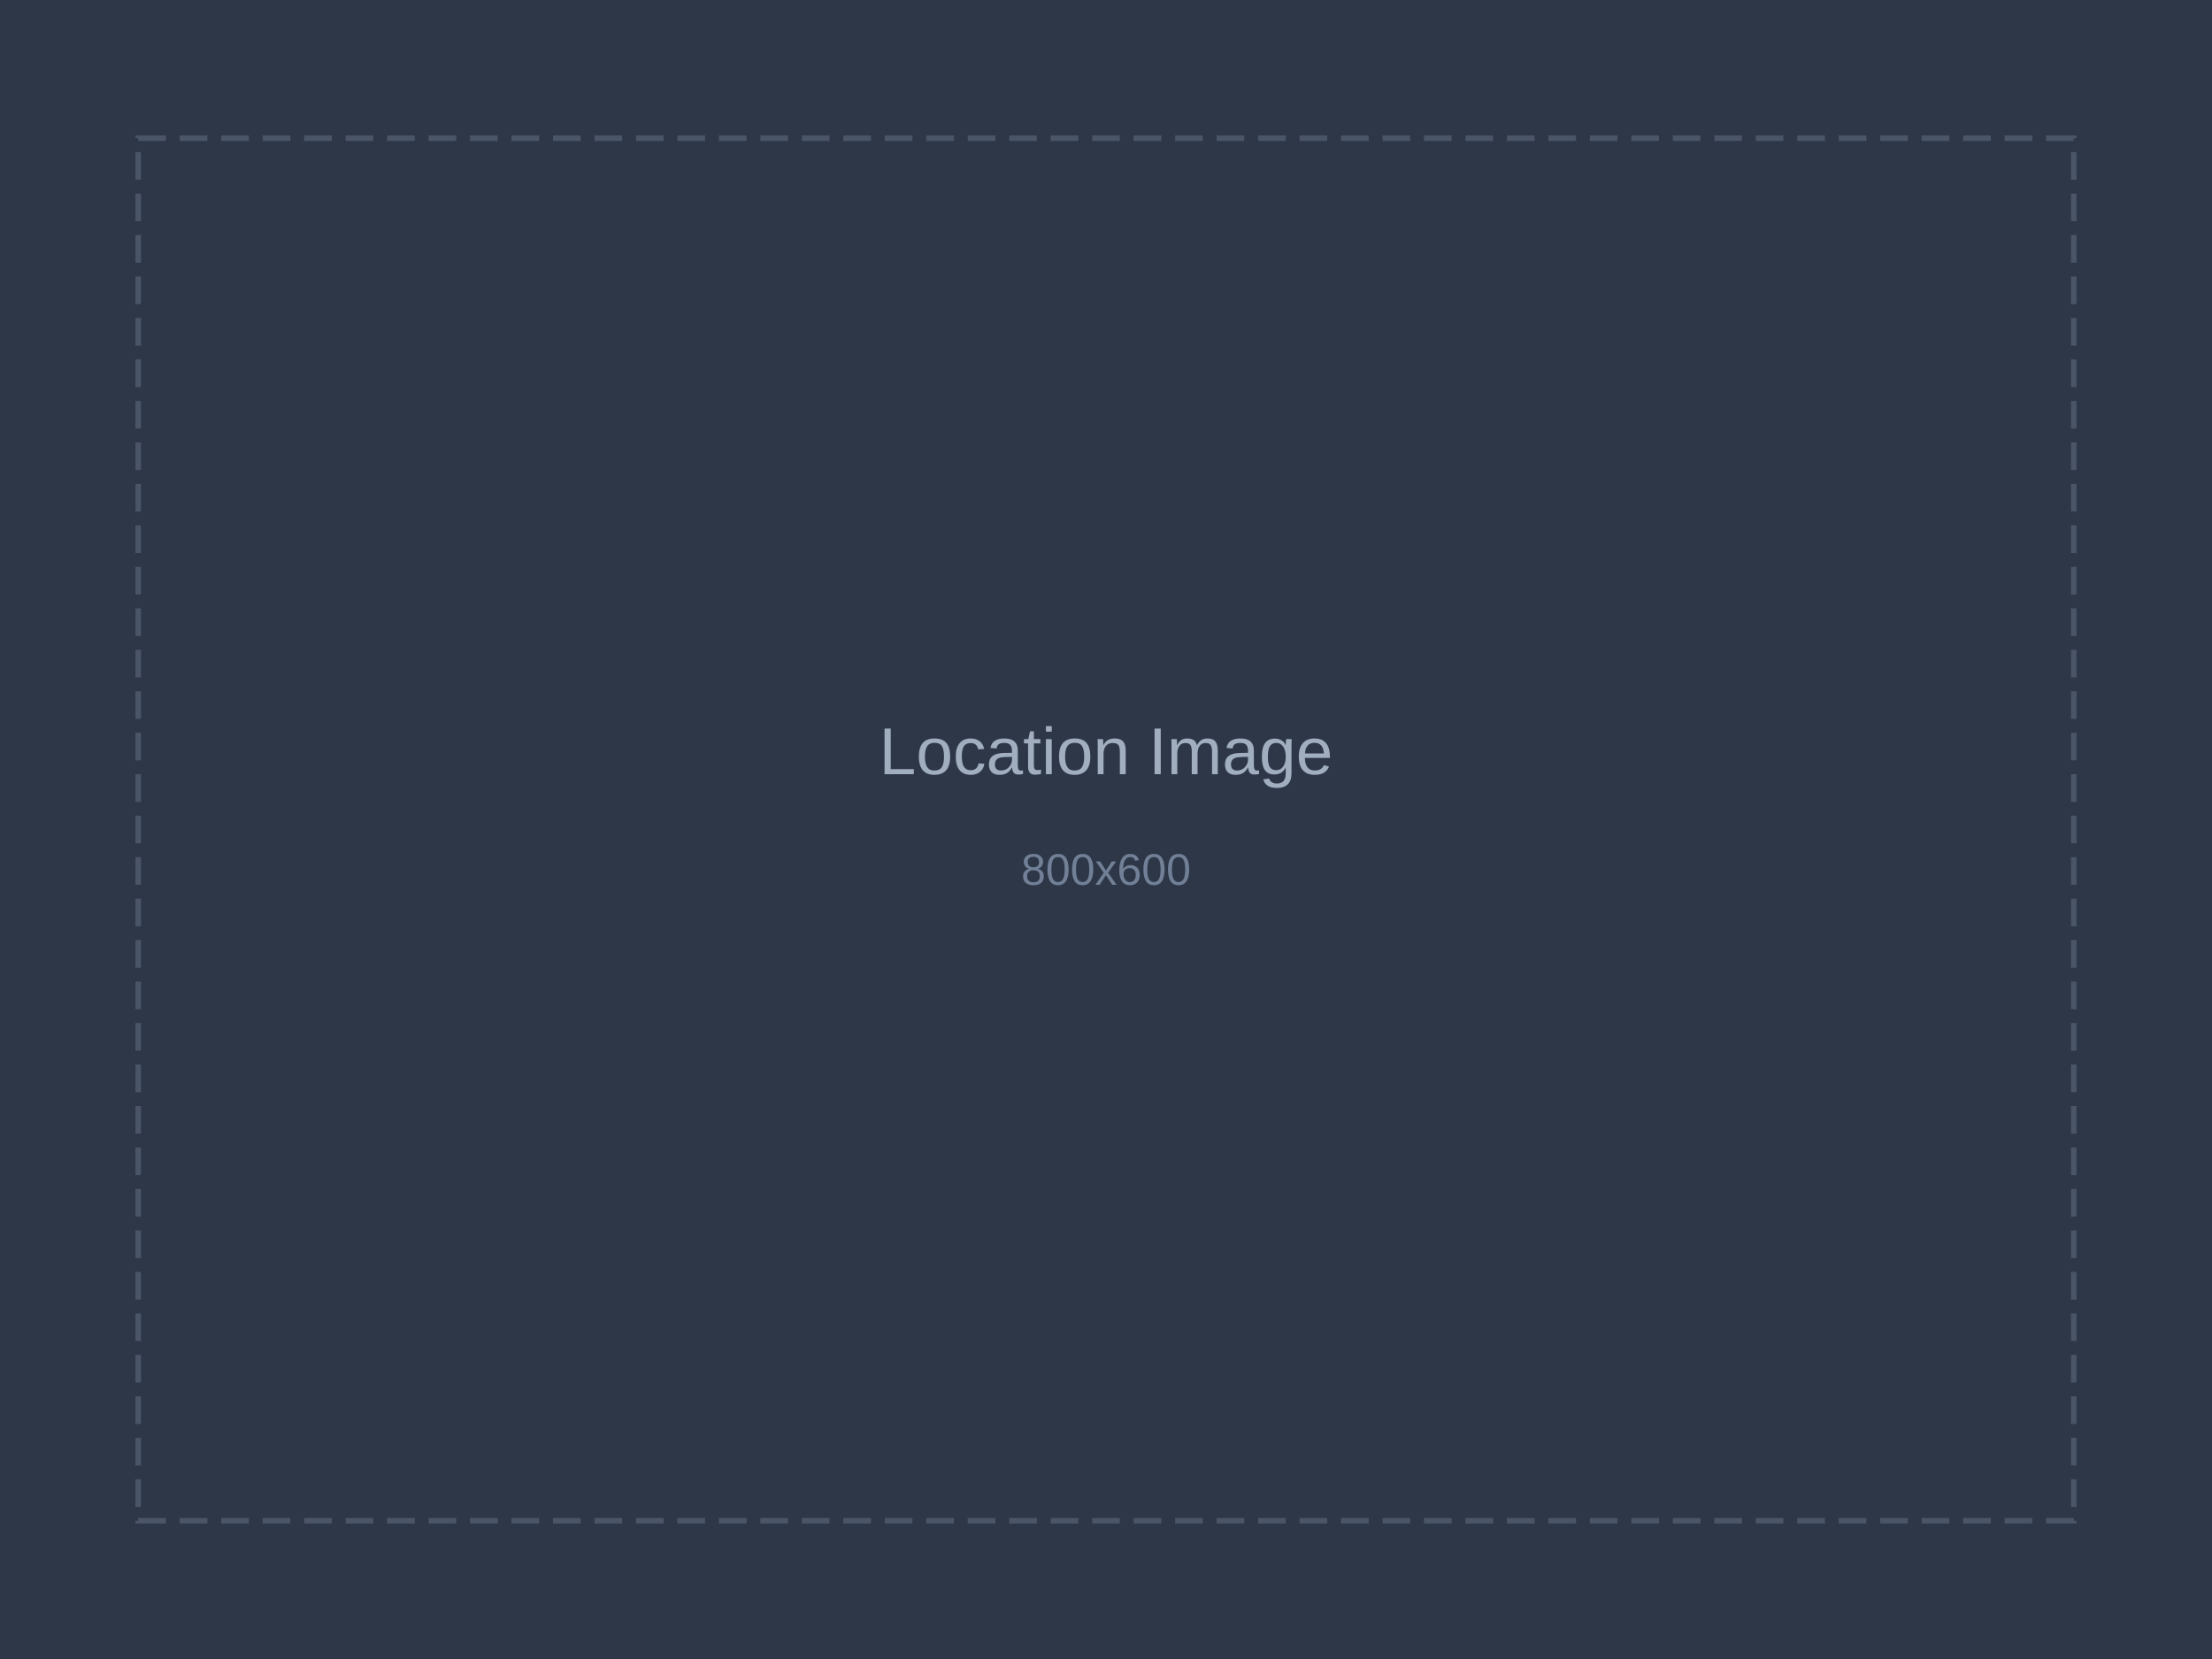
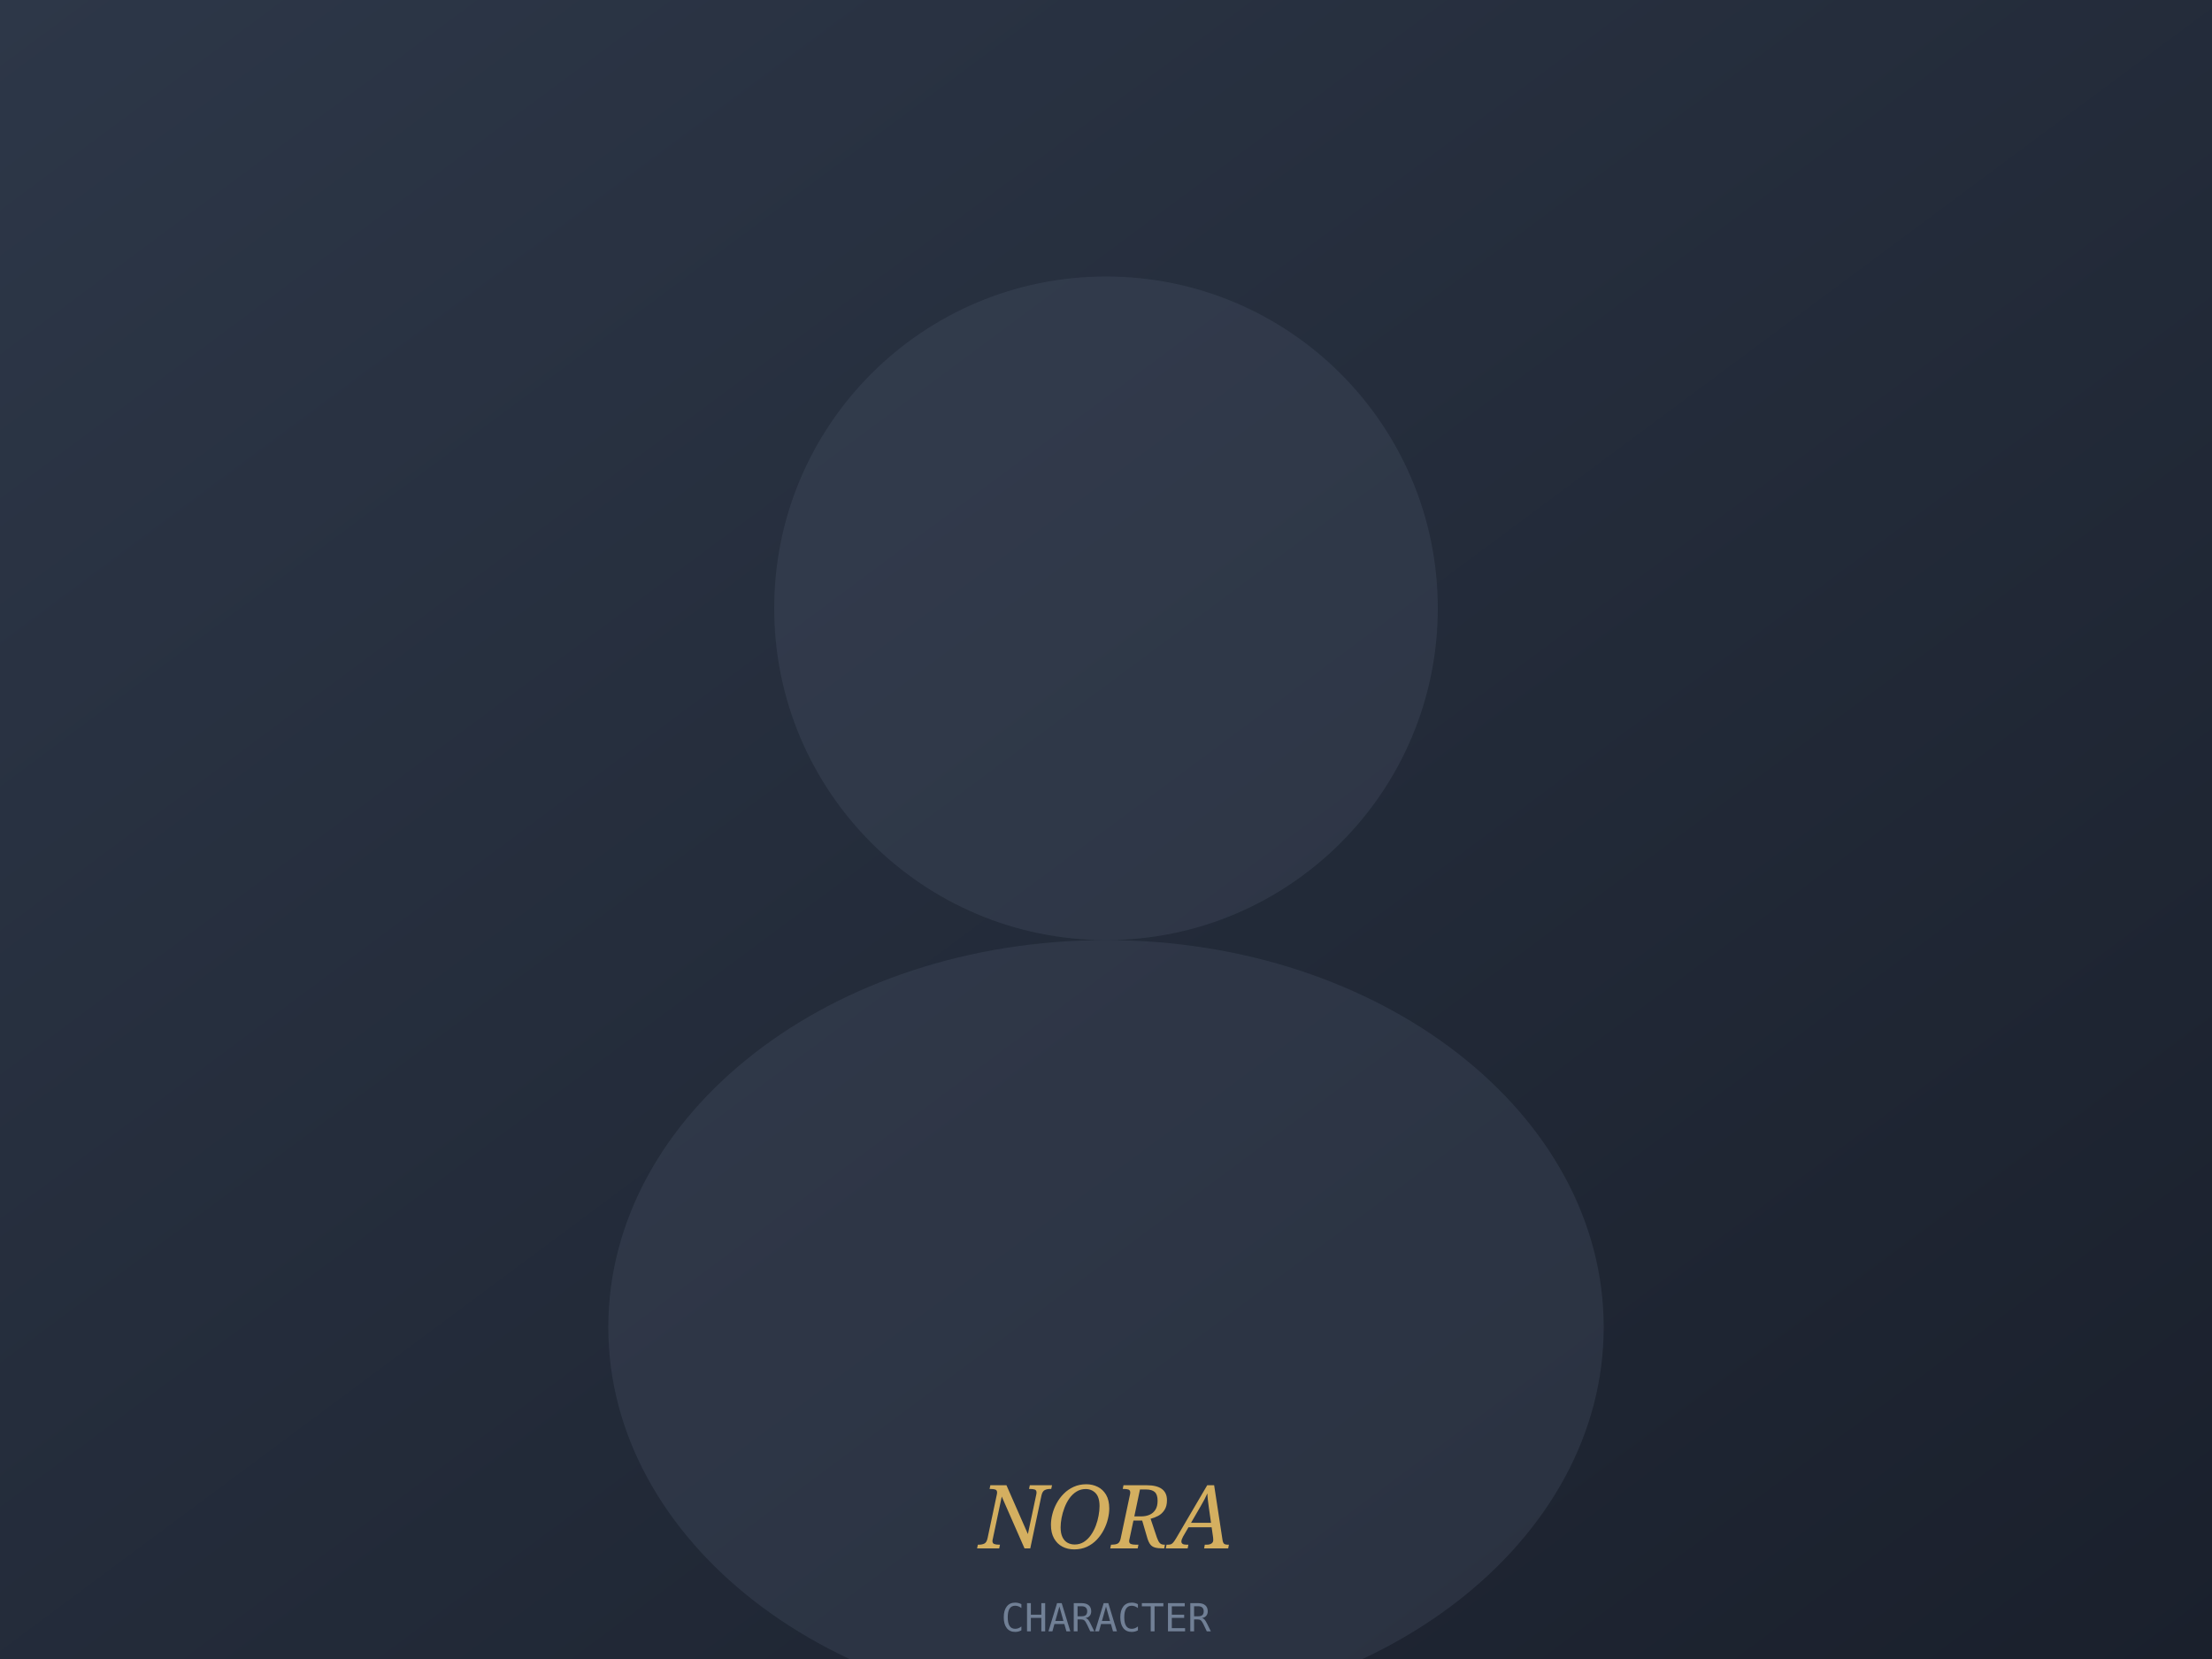
<svg xmlns="http://www.w3.org/2000/svg" width="800" height="600">
-   <rect width="800" height="600" fill="#2d3748" />
-   <text x="400" y="280" font-family="Arial" font-size="24" fill="#a0aec0" text-anchor="middle">Location Image</text>
-   <text x="400" y="320" font-family="Arial" font-size="16" fill="#718096" text-anchor="middle">800x600</text>
-   <rect x="50" y="50" width="700" height="500" fill="none" stroke="#4a5568" stroke-width="2" stroke-dasharray="10,5" />
+   <defs>
+     <linearGradient id="noraGrad" x1="0%" y1="0%" x2="100%" y2="100%">
+       <stop offset="0%" style="stop-color:#2d3748" />
+       <stop offset="100%" style="stop-color:#1a202c" />
+     </linearGradient>
+   </defs>
+   <rect width="800" height="600" fill="url(#noraGrad)" />
+   <circle cx="400" cy="220" r="120" fill="#4a5568" opacity="0.3" />
+   <ellipse cx="400" cy="480" rx="180" ry="140" fill="#4a5568" opacity="0.3" />
+   <text x="400" y="560" font-family="Georgia, serif" font-size="32" fill="#d4af60" text-anchor="middle" font-style="italic">NORA</text>
+   <text x="400" y="590" font-family="monospace" font-size="14" fill="#718096" text-anchor="middle">CHARACTER</text>
</svg>
